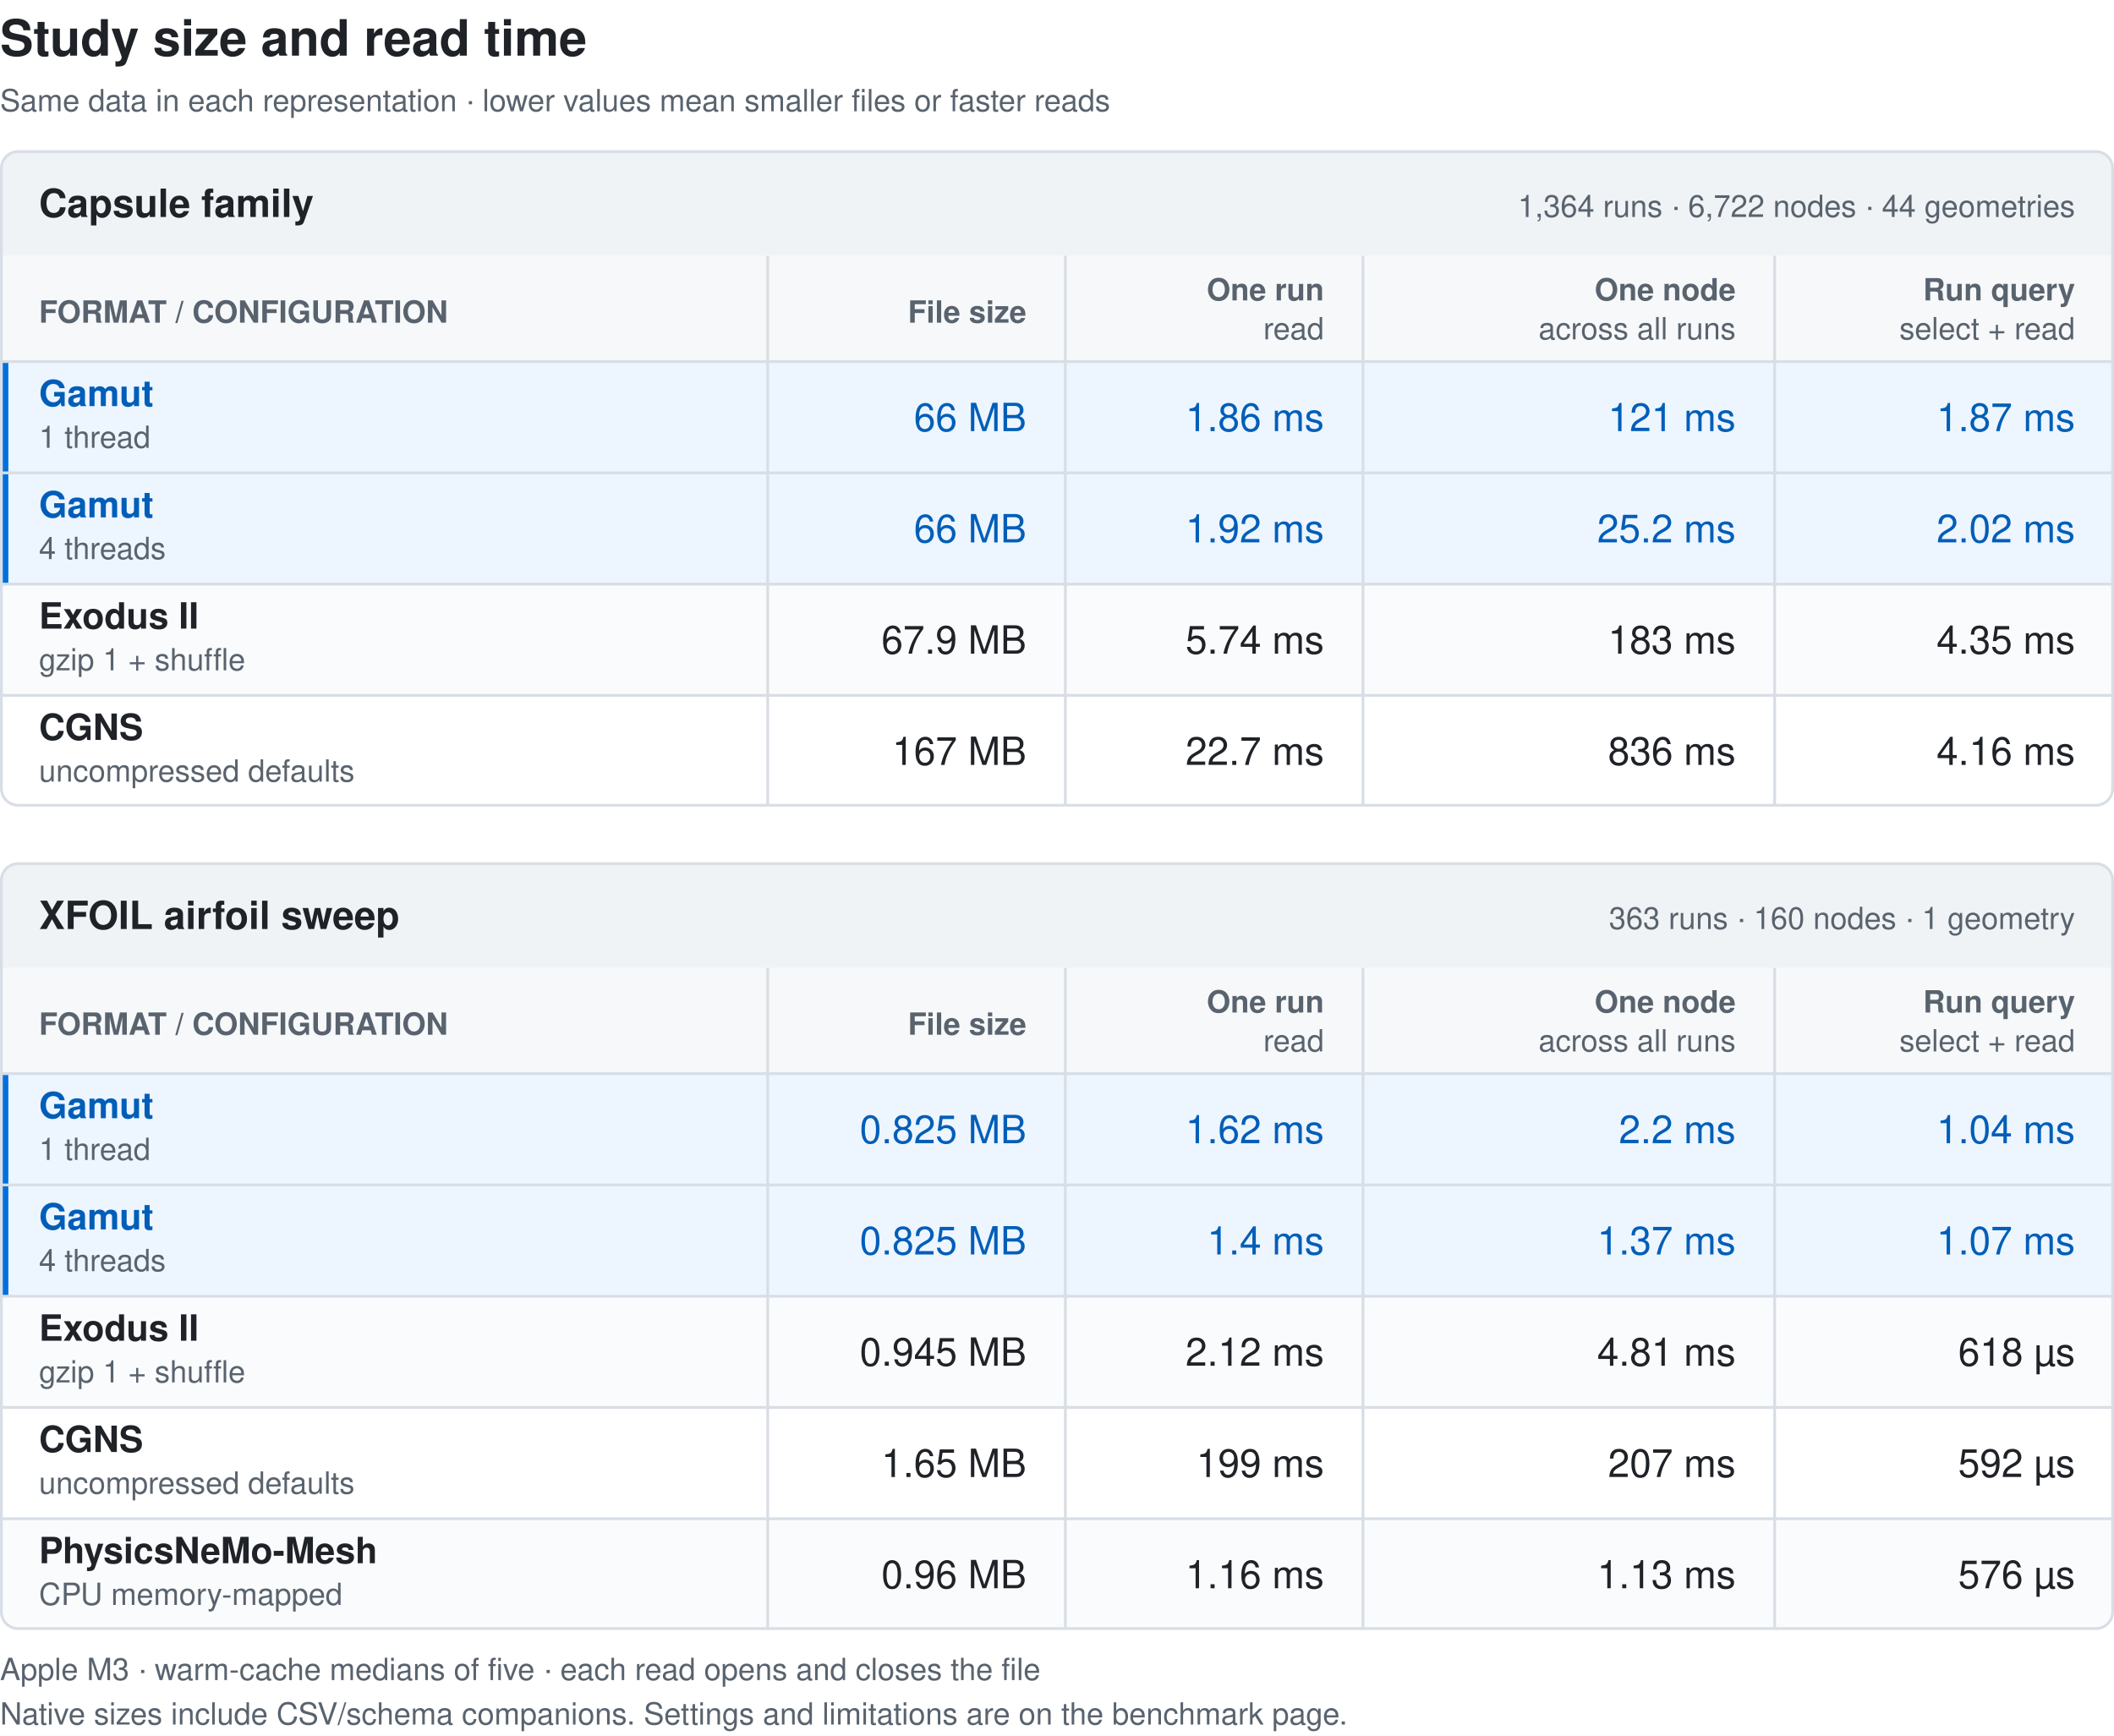
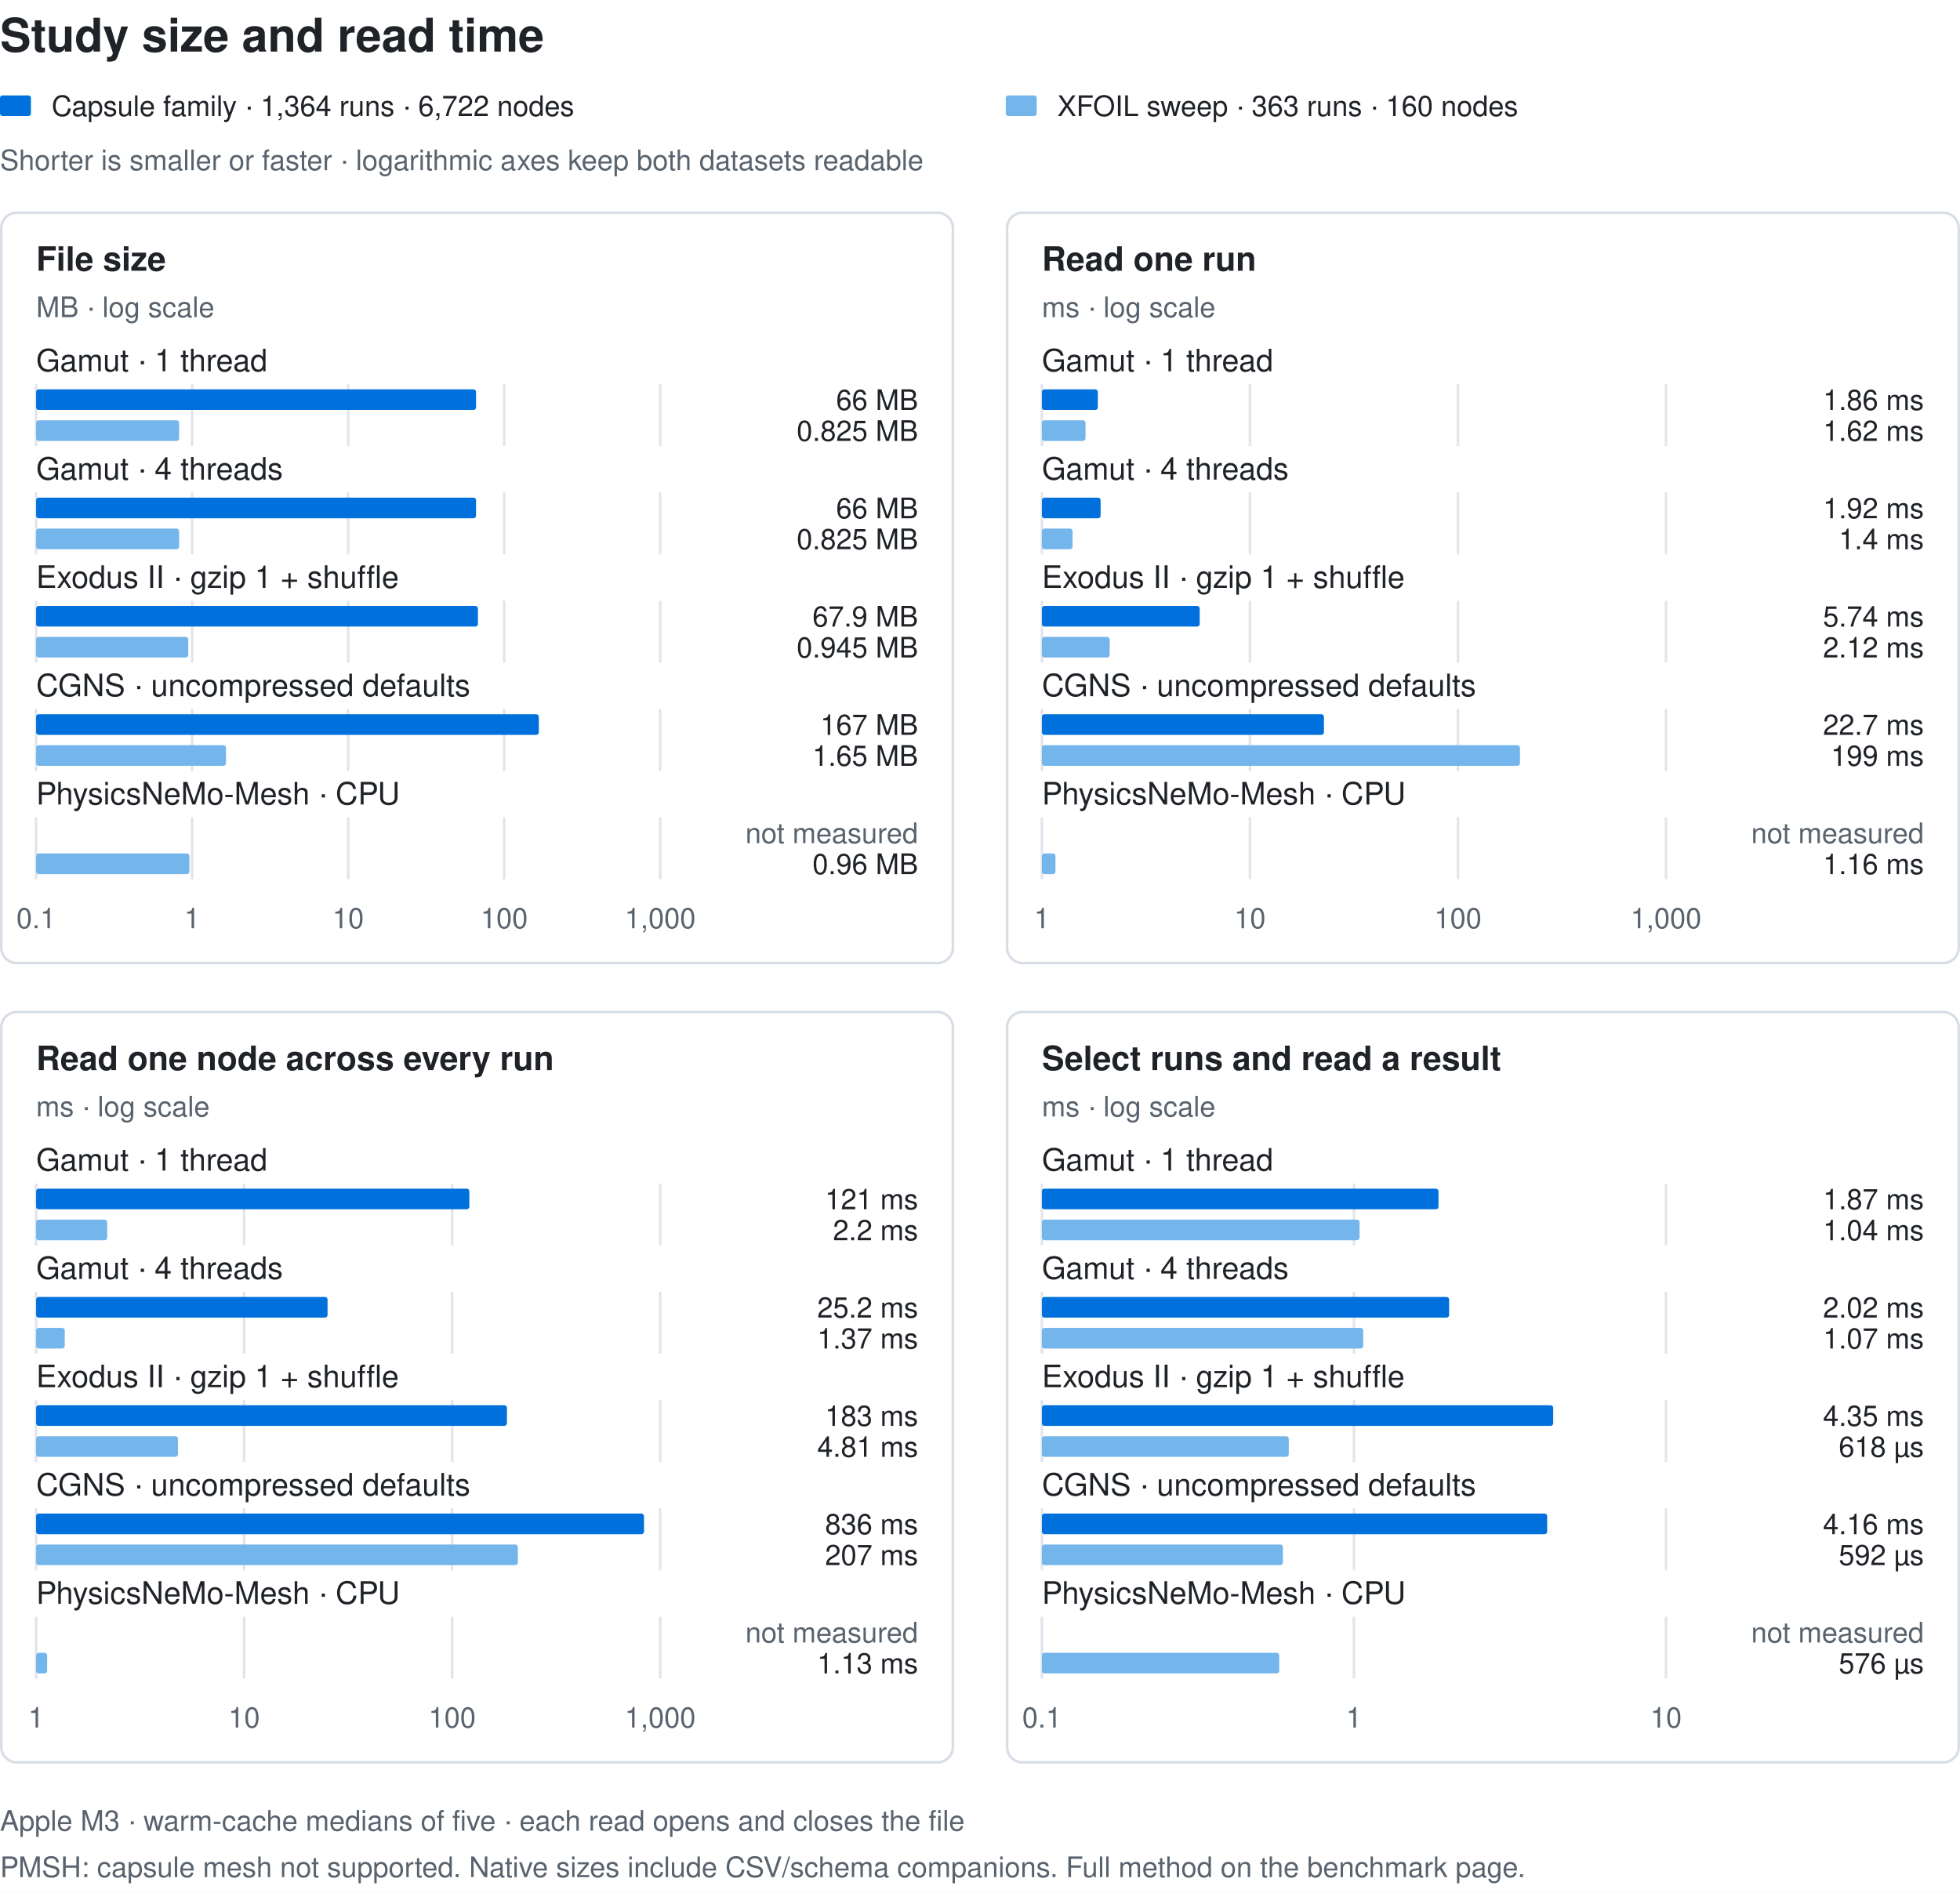
- <svg xmlns="http://www.w3.org/2000/svg" viewBox="0 0 760 624" width="760" height="624" role="img" aria-label="Measured study sizes and reads">
+ <svg xmlns="http://www.w3.org/2000/svg" viewBox="0 0 760 734" width="760" height="734" role="img" aria-label="Paired dataset bars for study size and reads">
  <style>
      text { font-family: -apple-system, BlinkMacSystemFont, 'Segoe UI', Helvetica, Arial, sans-serif; }
-       .page, .body { fill: #FFFFFF; } .ink { fill: #1F2328; } .muted { fill: #59636E; }
-       .section { fill: #F0F3F6; } .head { fill: #F6F8FA; } .stripe { fill: #FAFBFC; }
-       .gamut-row { fill: #EDF5FF; } .accent { fill: #0070DC; } .gamut-text { fill: #005EB8; }
-       .rule { stroke: #D8DEE5; stroke-width: 1; fill: none; }
-       .title { font-size: 18px; font-weight: 600; } .label { font-size: 14px; font-weight: 600; }
-       .name { font-size: 13px; font-weight: 600; } .small { font-size: 11px; }
-       .column { font-size: 11px; font-weight: 600; }
-       .number { font-size: 14px; font-variant-numeric: tabular-nums; }
+       .page, .panel { fill: #FFFFFF; } .ink { fill: #1F2328; } .muted { fill: #59636E; }
+       .capsule { fill: #0070DC; } .xfoil { fill: #74B5EB; }
+       .grid { stroke: #E1E6EC; stroke-width: 1; } .outline { stroke: #D8DEE5; fill: none; }
+       .title { font-size: 18px; font-weight: 600; } .heading { font-size: 13px; font-weight: 600; }
+       .name { font-size: 12px; } .small { font-size: 11px; }
+       .value { font-size: 11px; font-variant-numeric: tabular-nums; }
      @media (prefers-color-scheme: dark) {
-         .page, .body { fill: #0D1117; } .ink { fill: #E6EDF3; } .muted { fill: #9AA6B4; }
-         .section { fill: #1B2532; } .head { fill: #151D27; } .stripe { fill: #111820; }
-         .gamut-row { fill: #102C48; } .accent { fill: #74BFF8; } .gamut-text { fill: #8CCBFF; }
-         .rule { stroke: #303D4C; }
+         .page, .panel { fill: #0D1117; } .ink { fill: #E6EDF3; } .muted { fill: #9AA6B4; }
+         .capsule { fill: #369BF7; } .xfoil { fill: #95CEFA; }
+         .grid { stroke: #293440; } .outline { stroke: #303D4C; }
      }
    </style>
  <rect class="page" width="100%" height="100%" />
  <text class="ink title" x="0" y="20">Study size and read time</text>
-   <text class="muted small" x="0" y="40">Same data in each representation · lower values mean smaller files or faster reads</text>
-   <defs>
-     <clipPath id="table-0">
-       <rect x="0.5" y="54.5" width="759" height="235" rx="6" />
-     </clipPath>
-   </defs>
-   <g clip-path="url(#table-0)">
-     <rect class="body" x="0" y="54" width="760" height="236" />
-     <rect class="section" x="0" y="54" width="760" height="38" />
-     <text class="ink label" x="14" y="78">Capsule family</text>
-     <text class="muted small" x="746" y="78" text-anchor="end">1,364 runs · 6,722 nodes · 44 geometries</text>
-     <rect class="head" x="0" y="92" width="760" height="38" />
-     <text class="muted column" x="14" y="116">FORMAT / CONFIGURATION</text>
-     <text class="muted column" x="369" y="116" text-anchor="end">File size</text>
-     <text class="muted column" x="476" y="108" text-anchor="end">One run</text>
-     <text class="muted small" x="476" y="122" text-anchor="end">read</text>
-     <text class="muted column" x="624" y="108" text-anchor="end">One node</text>
-     <text class="muted small" x="624" y="122" text-anchor="end">across all runs</text>
-     <text class="muted column" x="746" y="108" text-anchor="end">Run query</text>
-     <text class="muted small" x="746" y="122" text-anchor="end">select + read</text>
-     <rect class="gamut-row" x="0" y="130" width="760" height="40" />
-     <rect class="accent" x="0" y="130" width="3" height="40" />
-     <text class="gamut-text name" x="14" y="146">Gamut</text>
-     <text class="muted small" x="14" y="161">1 thread</text>
-     <text class="gamut-text number" x="369" y="155" text-anchor="end">66 MB</text>
-     <text class="gamut-text number" x="476" y="155" text-anchor="end">1.86 ms</text>
-     <text class="gamut-text number" x="624" y="155" text-anchor="end">121 ms</text>
-     <text class="gamut-text number" x="746" y="155" text-anchor="end">1.87 ms</text>
-     <path class="rule" d="M0 130 H760" />
-     <rect class="gamut-row" x="0" y="170" width="760" height="40" />
-     <rect class="accent" x="0" y="170" width="3" height="40" />
-     <text class="gamut-text name" x="14" y="186">Gamut</text>
-     <text class="muted small" x="14" y="201">4 threads</text>
-     <text class="gamut-text number" x="369" y="195" text-anchor="end">66 MB</text>
-     <text class="gamut-text number" x="476" y="195" text-anchor="end">1.92 ms</text>
-     <text class="gamut-text number" x="624" y="195" text-anchor="end">25.2 ms</text>
-     <text class="gamut-text number" x="746" y="195" text-anchor="end">2.02 ms</text>
-     <path class="rule" d="M0 170 H760" />
-     <rect class="stripe" x="0" y="210" width="760" height="40" />
-     <text class="ink name" x="14" y="226">Exodus II</text>
-     <text class="muted small" x="14" y="241">gzip 1 + shuffle</text>
-     <text class="ink number" x="369" y="235" text-anchor="end">67.9 MB</text>
-     <text class="ink number" x="476" y="235" text-anchor="end">5.74 ms</text>
-     <text class="ink number" x="624" y="235" text-anchor="end">183 ms</text>
-     <text class="ink number" x="746" y="235" text-anchor="end">4.35 ms</text>
-     <path class="rule" d="M0 210 H760" />
-     <rect class="body" x="0" y="250" width="760" height="40" />
-     <text class="ink name" x="14" y="266">CGNS</text>
-     <text class="muted small" x="14" y="281">uncompressed defaults</text>
-     <text class="ink number" x="369" y="275" text-anchor="end">167 MB</text>
-     <text class="ink number" x="476" y="275" text-anchor="end">22.7 ms</text>
-     <text class="ink number" x="624" y="275" text-anchor="end">836 ms</text>
-     <text class="ink number" x="746" y="275" text-anchor="end">4.16 ms</text>
-     <path class="rule" d="M0 250 H760" />
-     <path class="rule" d="M276 92 V290" />
-     <path class="rule" d="M383 92 V290" />
-     <path class="rule" d="M490 92 V290" />
-     <path class="rule" d="M638 92 V290" />
-   </g>
-   <rect class="rule" x="0.5" y="54.5" width="759" height="235" rx="6" />
-   <defs>
-     <clipPath id="table-1">
-       <rect x="0.5" y="310.5" width="759" height="275" rx="6" />
-     </clipPath>
-   </defs>
-   <g clip-path="url(#table-1)">
-     <rect class="body" x="0" y="310" width="760" height="276" />
-     <rect class="section" x="0" y="310" width="760" height="38" />
-     <text class="ink label" x="14" y="334">XFOIL airfoil sweep</text>
-     <text class="muted small" x="746" y="334" text-anchor="end">363 runs · 160 nodes · 1 geometry</text>
-     <rect class="head" x="0" y="348" width="760" height="38" />
-     <text class="muted column" x="14" y="372">FORMAT / CONFIGURATION</text>
-     <text class="muted column" x="369" y="372" text-anchor="end">File size</text>
-     <text class="muted column" x="476" y="364" text-anchor="end">One run</text>
-     <text class="muted small" x="476" y="378" text-anchor="end">read</text>
-     <text class="muted column" x="624" y="364" text-anchor="end">One node</text>
-     <text class="muted small" x="624" y="378" text-anchor="end">across all runs</text>
-     <text class="muted column" x="746" y="364" text-anchor="end">Run query</text>
-     <text class="muted small" x="746" y="378" text-anchor="end">select + read</text>
-     <rect class="gamut-row" x="0" y="386" width="760" height="40" />
-     <rect class="accent" x="0" y="386" width="3" height="40" />
-     <text class="gamut-text name" x="14" y="402">Gamut</text>
-     <text class="muted small" x="14" y="417">1 thread</text>
-     <text class="gamut-text number" x="369" y="411" text-anchor="end">0.825 MB</text>
-     <text class="gamut-text number" x="476" y="411" text-anchor="end">1.62 ms</text>
-     <text class="gamut-text number" x="624" y="411" text-anchor="end">2.2 ms</text>
-     <text class="gamut-text number" x="746" y="411" text-anchor="end">1.04 ms</text>
-     <path class="rule" d="M0 386 H760" />
-     <rect class="gamut-row" x="0" y="426" width="760" height="40" />
-     <rect class="accent" x="0" y="426" width="3" height="40" />
-     <text class="gamut-text name" x="14" y="442">Gamut</text>
-     <text class="muted small" x="14" y="457">4 threads</text>
-     <text class="gamut-text number" x="369" y="451" text-anchor="end">0.825 MB</text>
-     <text class="gamut-text number" x="476" y="451" text-anchor="end">1.4 ms</text>
-     <text class="gamut-text number" x="624" y="451" text-anchor="end">1.37 ms</text>
-     <text class="gamut-text number" x="746" y="451" text-anchor="end">1.07 ms</text>
-     <path class="rule" d="M0 426 H760" />
-     <rect class="stripe" x="0" y="466" width="760" height="40" />
-     <text class="ink name" x="14" y="482">Exodus II</text>
-     <text class="muted small" x="14" y="497">gzip 1 + shuffle</text>
-     <text class="ink number" x="369" y="491" text-anchor="end">0.945 MB</text>
-     <text class="ink number" x="476" y="491" text-anchor="end">2.12 ms</text>
-     <text class="ink number" x="624" y="491" text-anchor="end">4.81 ms</text>
-     <text class="ink number" x="746" y="491" text-anchor="end">618 µs</text>
-     <path class="rule" d="M0 466 H760" />
-     <rect class="body" x="0" y="506" width="760" height="40" />
-     <text class="ink name" x="14" y="522">CGNS</text>
-     <text class="muted small" x="14" y="537">uncompressed defaults</text>
-     <text class="ink number" x="369" y="531" text-anchor="end">1.65 MB</text>
-     <text class="ink number" x="476" y="531" text-anchor="end">199 ms</text>
-     <text class="ink number" x="624" y="531" text-anchor="end">207 ms</text>
-     <text class="ink number" x="746" y="531" text-anchor="end">592 µs</text>
-     <path class="rule" d="M0 506 H760" />
-     <rect class="stripe" x="0" y="546" width="760" height="40" />
-     <text class="ink name" x="14" y="562">PhysicsNeMo-Mesh</text>
-     <text class="muted small" x="14" y="577">CPU memory-mapped</text>
-     <text class="ink number" x="369" y="571" text-anchor="end">0.96 MB</text>
-     <text class="ink number" x="476" y="571" text-anchor="end">1.16 ms</text>
-     <text class="ink number" x="624" y="571" text-anchor="end">1.13 ms</text>
-     <text class="ink number" x="746" y="571" text-anchor="end">576 µs</text>
-     <path class="rule" d="M0 546 H760" />
-     <path class="rule" d="M276 348 V586" />
-     <path class="rule" d="M383 348 V586" />
-     <path class="rule" d="M490 348 V586" />
-     <path class="rule" d="M638 348 V586" />
-   </g>
-   <rect class="rule" x="0.5" y="310.5" width="759" height="275" rx="6" />
-   <text class="muted small" x="0" y="604">Apple M3 · warm-cache medians of five · each read opens and closes the file</text>
-   <text class="muted small" x="0" y="620">Native sizes include CSV/schema companions. Settings and limitations are on the benchmark page.</text>
+   <rect class="capsule" x="0" y="37" width="12" height="8" rx="1" />
+   <text class="ink small" x="20" y="45">Capsule family · 1,364 runs · 6,722 nodes</text>
+   <rect class="xfoil" x="390" y="37" width="12" height="8" rx="1" />
+   <text class="ink small" x="410" y="45">XFOIL sweep · 363 runs · 160 nodes</text>
+   <text class="muted small" x="0" y="66">Shorter is smaller or faster · logarithmic axes keep both datasets readable</text>
+   <rect class="panel" x="0" y="82" width="370" height="292" rx="6" />
+   <rect class="outline" x="0.5" y="82.5" width="369" height="291" rx="6" />
+   <text class="ink heading" x="14" y="105">File size</text>
+   <text class="muted small" x="14" y="123">MB · log scale</text>
+   <path class="grid" d="M14.00 149 V173" />
+   <path class="grid" d="M74.50 149 V173" />
+   <path class="grid" d="M135.00 149 V173" />
+   <path class="grid" d="M195.50 149 V173" />
+   <path class="grid" d="M256.00 149 V173" />
+   <text class="ink name" x="14" y="144">Gamut · 1 thread</text>
+   <rect class="capsule" x="14" y="151" width="170.60" height="8" rx="1" />
+   <text class="ink value" x="356" y="159" text-anchor="end">66 MB</text>
+   <rect class="xfoil" x="14" y="163" width="55.46" height="8" rx="1" />
+   <text class="ink value" x="356" y="171" text-anchor="end">0.825 MB</text>
+   <path class="grid" d="M14.00 191 V215" />
+   <path class="grid" d="M74.50 191 V215" />
+   <path class="grid" d="M135.00 191 V215" />
+   <path class="grid" d="M195.50 191 V215" />
+   <path class="grid" d="M256.00 191 V215" />
+   <text class="ink name" x="14" y="186">Gamut · 4 threads</text>
+   <rect class="capsule" x="14" y="193" width="170.60" height="8" rx="1" />
+   <text class="ink value" x="356" y="201" text-anchor="end">66 MB</text>
+   <rect class="xfoil" x="14" y="205" width="55.46" height="8" rx="1" />
+   <text class="ink value" x="356" y="213" text-anchor="end">0.825 MB</text>
+   <path class="grid" d="M14.00 233 V257" />
+   <path class="grid" d="M74.50 233 V257" />
+   <path class="grid" d="M135.00 233 V257" />
+   <path class="grid" d="M195.50 233 V257" />
+   <path class="grid" d="M256.00 233 V257" />
+   <text class="ink name" x="14" y="228">Exodus II · gzip 1 + shuffle</text>
+   <rect class="capsule" x="14" y="235" width="171.32" height="8" rx="1" />
+   <text class="ink value" x="356" y="243" text-anchor="end">67.9 MB</text>
+   <rect class="xfoil" x="14" y="247" width="59.00" height="8" rx="1" />
+   <text class="ink value" x="356" y="255" text-anchor="end">0.945 MB</text>
+   <path class="grid" d="M14.00 275 V299" />
+   <path class="grid" d="M74.50 275 V299" />
+   <path class="grid" d="M135.00 275 V299" />
+   <path class="grid" d="M195.50 275 V299" />
+   <path class="grid" d="M256.00 275 V299" />
+   <text class="ink name" x="14" y="270">CGNS · uncompressed defaults</text>
+   <rect class="capsule" x="14" y="277" width="194.93" height="8" rx="1" />
+   <text class="ink value" x="356" y="285" text-anchor="end">167 MB</text>
+   <rect class="xfoil" x="14" y="289" width="73.62" height="8" rx="1" />
+   <text class="ink value" x="356" y="297" text-anchor="end">1.65 MB</text>
+   <path class="grid" d="M14.00 317 V341" />
+   <path class="grid" d="M74.50 317 V341" />
+   <path class="grid" d="M135.00 317 V341" />
+   <path class="grid" d="M195.50 317 V341" />
+   <path class="grid" d="M256.00 317 V341" />
+   <text class="ink name" x="14" y="312">PhysicsNeMo-Mesh · CPU</text>
+   <text class="muted value" x="356" y="327" text-anchor="end">not measured</text>
+   <rect class="xfoil" x="14" y="331" width="59.43" height="8" rx="1" />
+   <text class="ink value" x="356" y="339" text-anchor="end">0.96 MB</text>
+   <text class="muted small" x="14.00" y="360" text-anchor="middle">0.1</text>
+   <text class="muted small" x="74.50" y="360" text-anchor="middle">1</text>
+   <text class="muted small" x="135.00" y="360" text-anchor="middle">10</text>
+   <text class="muted small" x="195.50" y="360" text-anchor="middle">100</text>
+   <text class="muted small" x="256.00" y="360" text-anchor="middle">1,000</text>
+   <rect class="panel" x="390" y="82" width="370" height="292" rx="6" />
+   <rect class="outline" x="390.5" y="82.5" width="369" height="291" rx="6" />
+   <text class="ink heading" x="404" y="105">Read one run</text>
+   <text class="muted small" x="404" y="123">ms · log scale</text>
+   <path class="grid" d="M404.00 149 V173" />
+   <path class="grid" d="M484.67 149 V173" />
+   <path class="grid" d="M565.33 149 V173" />
+   <path class="grid" d="M646.00 149 V173" />
+   <text class="ink name" x="404" y="144">Gamut · 1 thread</text>
+   <rect class="capsule" x="404" y="151" width="21.69" height="8" rx="1" />
+   <text class="ink value" x="746" y="159" text-anchor="end">1.86 ms</text>
+   <rect class="xfoil" x="404" y="163" width="16.92" height="8" rx="1" />
+   <text class="ink value" x="746" y="171" text-anchor="end">1.62 ms</text>
+   <path class="grid" d="M404.00 191 V215" />
+   <path class="grid" d="M484.67 191 V215" />
+   <path class="grid" d="M565.33 191 V215" />
+   <path class="grid" d="M646.00 191 V215" />
+   <text class="ink name" x="404" y="186">Gamut · 4 threads</text>
+   <rect class="capsule" x="404" y="193" width="22.77" height="8" rx="1" />
+   <text class="ink value" x="746" y="201" text-anchor="end">1.92 ms</text>
+   <rect class="xfoil" x="404" y="205" width="11.89" height="8" rx="1" />
+   <text class="ink value" x="746" y="213" text-anchor="end">1.4 ms</text>
+   <path class="grid" d="M404.00 233 V257" />
+   <path class="grid" d="M484.67 233 V257" />
+   <path class="grid" d="M565.33 233 V257" />
+   <path class="grid" d="M646.00 233 V257" />
+   <text class="ink name" x="404" y="228">Exodus II · gzip 1 + shuffle</text>
+   <rect class="capsule" x="404" y="235" width="61.19" height="8" rx="1" />
+   <text class="ink value" x="746" y="243" text-anchor="end">5.74 ms</text>
+   <rect class="xfoil" x="404" y="247" width="26.29" height="8" rx="1" />
+   <text class="ink value" x="746" y="255" text-anchor="end">2.12 ms</text>
+   <path class="grid" d="M404.00 275 V299" />
+   <path class="grid" d="M484.67 275 V299" />
+   <path class="grid" d="M565.33 275 V299" />
+   <path class="grid" d="M646.00 275 V299" />
+   <text class="ink name" x="404" y="270">CGNS · uncompressed defaults</text>
+   <rect class="capsule" x="404" y="277" width="109.36" height="8" rx="1" />
+   <text class="ink value" x="746" y="285" text-anchor="end">22.7 ms</text>
+   <rect class="xfoil" x="404" y="289" width="185.37" height="8" rx="1" />
+   <text class="ink value" x="746" y="297" text-anchor="end">199 ms</text>
+   <path class="grid" d="M404.00 317 V341" />
+   <path class="grid" d="M484.67 317 V341" />
+   <path class="grid" d="M565.33 317 V341" />
+   <path class="grid" d="M646.00 317 V341" />
+   <text class="ink name" x="404" y="312">PhysicsNeMo-Mesh · CPU</text>
+   <text class="muted value" x="746" y="327" text-anchor="end">not measured</text>
+   <rect class="xfoil" x="404" y="331" width="5.27" height="8" rx="1" />
+   <text class="ink value" x="746" y="339" text-anchor="end">1.16 ms</text>
+   <text class="muted small" x="404.00" y="360" text-anchor="middle">1</text>
+   <text class="muted small" x="484.67" y="360" text-anchor="middle">10</text>
+   <text class="muted small" x="565.33" y="360" text-anchor="middle">100</text>
+   <text class="muted small" x="646.00" y="360" text-anchor="middle">1,000</text>
+   <rect class="panel" x="0" y="392" width="370" height="292" rx="6" />
+   <rect class="outline" x="0.5" y="392.5" width="369" height="291" rx="6" />
+   <text class="ink heading" x="14" y="415">Read one node across every run</text>
+   <text class="muted small" x="14" y="433">ms · log scale</text>
+   <path class="grid" d="M14.00 459 V483" />
+   <path class="grid" d="M94.67 459 V483" />
+   <path class="grid" d="M175.33 459 V483" />
+   <path class="grid" d="M256.00 459 V483" />
+   <text class="ink name" x="14" y="454">Gamut · 1 thread</text>
+   <rect class="capsule" x="14" y="461" width="167.99" height="8" rx="1" />
+   <text class="ink value" x="356" y="469" text-anchor="end">121 ms</text>
+   <rect class="xfoil" x="14" y="473" width="27.56" height="8" rx="1" />
+   <text class="ink value" x="356" y="481" text-anchor="end">2.2 ms</text>
+   <path class="grid" d="M14.00 501 V525" />
+   <path class="grid" d="M94.67 501 V525" />
+   <path class="grid" d="M175.33 501 V525" />
+   <path class="grid" d="M256.00 501 V525" />
+   <text class="ink name" x="14" y="496">Gamut · 4 threads</text>
+   <rect class="capsule" x="14" y="503" width="113.01" height="8" rx="1" />
+   <text class="ink value" x="356" y="511" text-anchor="end">25.2 ms</text>
+   <rect class="xfoil" x="14" y="515" width="11.11" height="8" rx="1" />
+   <text class="ink value" x="356" y="523" text-anchor="end">1.37 ms</text>
+   <path class="grid" d="M14.00 543 V567" />
+   <path class="grid" d="M94.67 543 V567" />
+   <path class="grid" d="M175.33 543 V567" />
+   <path class="grid" d="M256.00 543 V567" />
+   <text class="ink name" x="14" y="538">Exodus II · gzip 1 + shuffle</text>
+   <rect class="capsule" x="14" y="545" width="182.57" height="8" rx="1" />
+   <text class="ink value" x="356" y="553" text-anchor="end">183 ms</text>
+   <rect class="xfoil" x="14" y="557" width="55.00" height="8" rx="1" />
+   <text class="ink value" x="356" y="565" text-anchor="end">4.81 ms</text>
+   <path class="grid" d="M14.00 585 V609" />
+   <path class="grid" d="M94.67 585 V609" />
+   <path class="grid" d="M175.33 585 V609" />
+   <path class="grid" d="M256.00 585 V609" />
+   <text class="ink name" x="14" y="580">CGNS · uncompressed defaults</text>
+   <rect class="capsule" x="14" y="587" width="235.71" height="8" rx="1" />
+   <text class="ink value" x="356" y="595" text-anchor="end">836 ms</text>
+   <rect class="xfoil" x="14" y="599" width="186.81" height="8" rx="1" />
+   <text class="ink value" x="356" y="607" text-anchor="end">207 ms</text>
+   <path class="grid" d="M14.00 627 V651" />
+   <path class="grid" d="M94.67 627 V651" />
+   <path class="grid" d="M175.33 627 V651" />
+   <path class="grid" d="M256.00 627 V651" />
+   <text class="ink name" x="14" y="622">PhysicsNeMo-Mesh · CPU</text>
+   <text class="muted value" x="356" y="637" text-anchor="end">not measured</text>
+   <rect class="xfoil" x="14" y="641" width="4.28" height="8" rx="1" />
+   <text class="ink value" x="356" y="649" text-anchor="end">1.13 ms</text>
+   <text class="muted small" x="14.00" y="670" text-anchor="middle">1</text>
+   <text class="muted small" x="94.67" y="670" text-anchor="middle">10</text>
+   <text class="muted small" x="175.33" y="670" text-anchor="middle">100</text>
+   <text class="muted small" x="256.00" y="670" text-anchor="middle">1,000</text>
+   <rect class="panel" x="390" y="392" width="370" height="292" rx="6" />
+   <rect class="outline" x="390.5" y="392.5" width="369" height="291" rx="6" />
+   <text class="ink heading" x="404" y="415">Select runs and read a result</text>
+   <text class="muted small" x="404" y="433">ms · log scale</text>
+   <path class="grid" d="M404.00 459 V483" />
+   <path class="grid" d="M525.00 459 V483" />
+   <path class="grid" d="M646.00 459 V483" />
+   <text class="ink name" x="404" y="454">Gamut · 1 thread</text>
+   <rect class="capsule" x="404" y="461" width="153.78" height="8" rx="1" />
+   <text class="ink value" x="746" y="469" text-anchor="end">1.87 ms</text>
+   <rect class="xfoil" x="404" y="473" width="123.18" height="8" rx="1" />
+   <text class="ink value" x="746" y="481" text-anchor="end">1.04 ms</text>
+   <path class="grid" d="M404.00 501 V525" />
+   <path class="grid" d="M525.00 501 V525" />
+   <path class="grid" d="M646.00 501 V525" />
+   <text class="ink name" x="404" y="496">Gamut · 4 threads</text>
+   <rect class="capsule" x="404" y="503" width="157.91" height="8" rx="1" />
+   <text class="ink value" x="746" y="511" text-anchor="end">2.02 ms</text>
+   <rect class="xfoil" x="404" y="515" width="124.60" height="8" rx="1" />
+   <text class="ink value" x="746" y="523" text-anchor="end">1.07 ms</text>
+   <path class="grid" d="M404.00 543 V567" />
+   <path class="grid" d="M525.00 543 V567" />
+   <path class="grid" d="M646.00 543 V567" />
+   <text class="ink name" x="404" y="538">Exodus II · gzip 1 + shuffle</text>
+   <rect class="capsule" x="404" y="545" width="198.26" height="8" rx="1" />
+   <text class="ink value" x="746" y="553" text-anchor="end">4.35 ms</text>
+   <rect class="xfoil" x="404" y="557" width="95.73" height="8" rx="1" />
+   <text class="ink value" x="746" y="565" text-anchor="end">618 µs</text>
+   <path class="grid" d="M404.00 585 V609" />
+   <path class="grid" d="M525.00 585 V609" />
+   <path class="grid" d="M646.00 585 V609" />
+   <text class="ink name" x="404" y="580">CGNS · uncompressed defaults</text>
+   <rect class="capsule" x="404" y="587" width="195.93" height="8" rx="1" />
+   <text class="ink value" x="746" y="595" text-anchor="end">4.16 ms</text>
+   <rect class="xfoil" x="404" y="599" width="93.45" height="8" rx="1" />
+   <text class="ink value" x="746" y="607" text-anchor="end">592 µs</text>
+   <path class="grid" d="M404.00 627 V651" />
+   <path class="grid" d="M525.00 627 V651" />
+   <path class="grid" d="M646.00 627 V651" />
+   <text class="ink name" x="404" y="622">PhysicsNeMo-Mesh · CPU</text>
+   <text class="muted value" x="746" y="637" text-anchor="end">not measured</text>
+   <rect class="xfoil" x="404" y="641" width="92.03" height="8" rx="1" />
+   <text class="ink value" x="746" y="649" text-anchor="end">576 µs</text>
+   <text class="muted small" x="404.00" y="670" text-anchor="middle">0.1</text>
+   <text class="muted small" x="525.00" y="670" text-anchor="middle">1</text>
+   <text class="muted small" x="646.00" y="670" text-anchor="middle">10</text>
+   <text class="muted small" x="0" y="710">Apple M3 · warm-cache medians of five · each read opens and closes the file</text>
+   <text class="muted small" x="0" y="728">PMSH: capsule mesh not supported. Native sizes include CSV/schema companions. Full method on the benchmark page.</text>
</svg>
